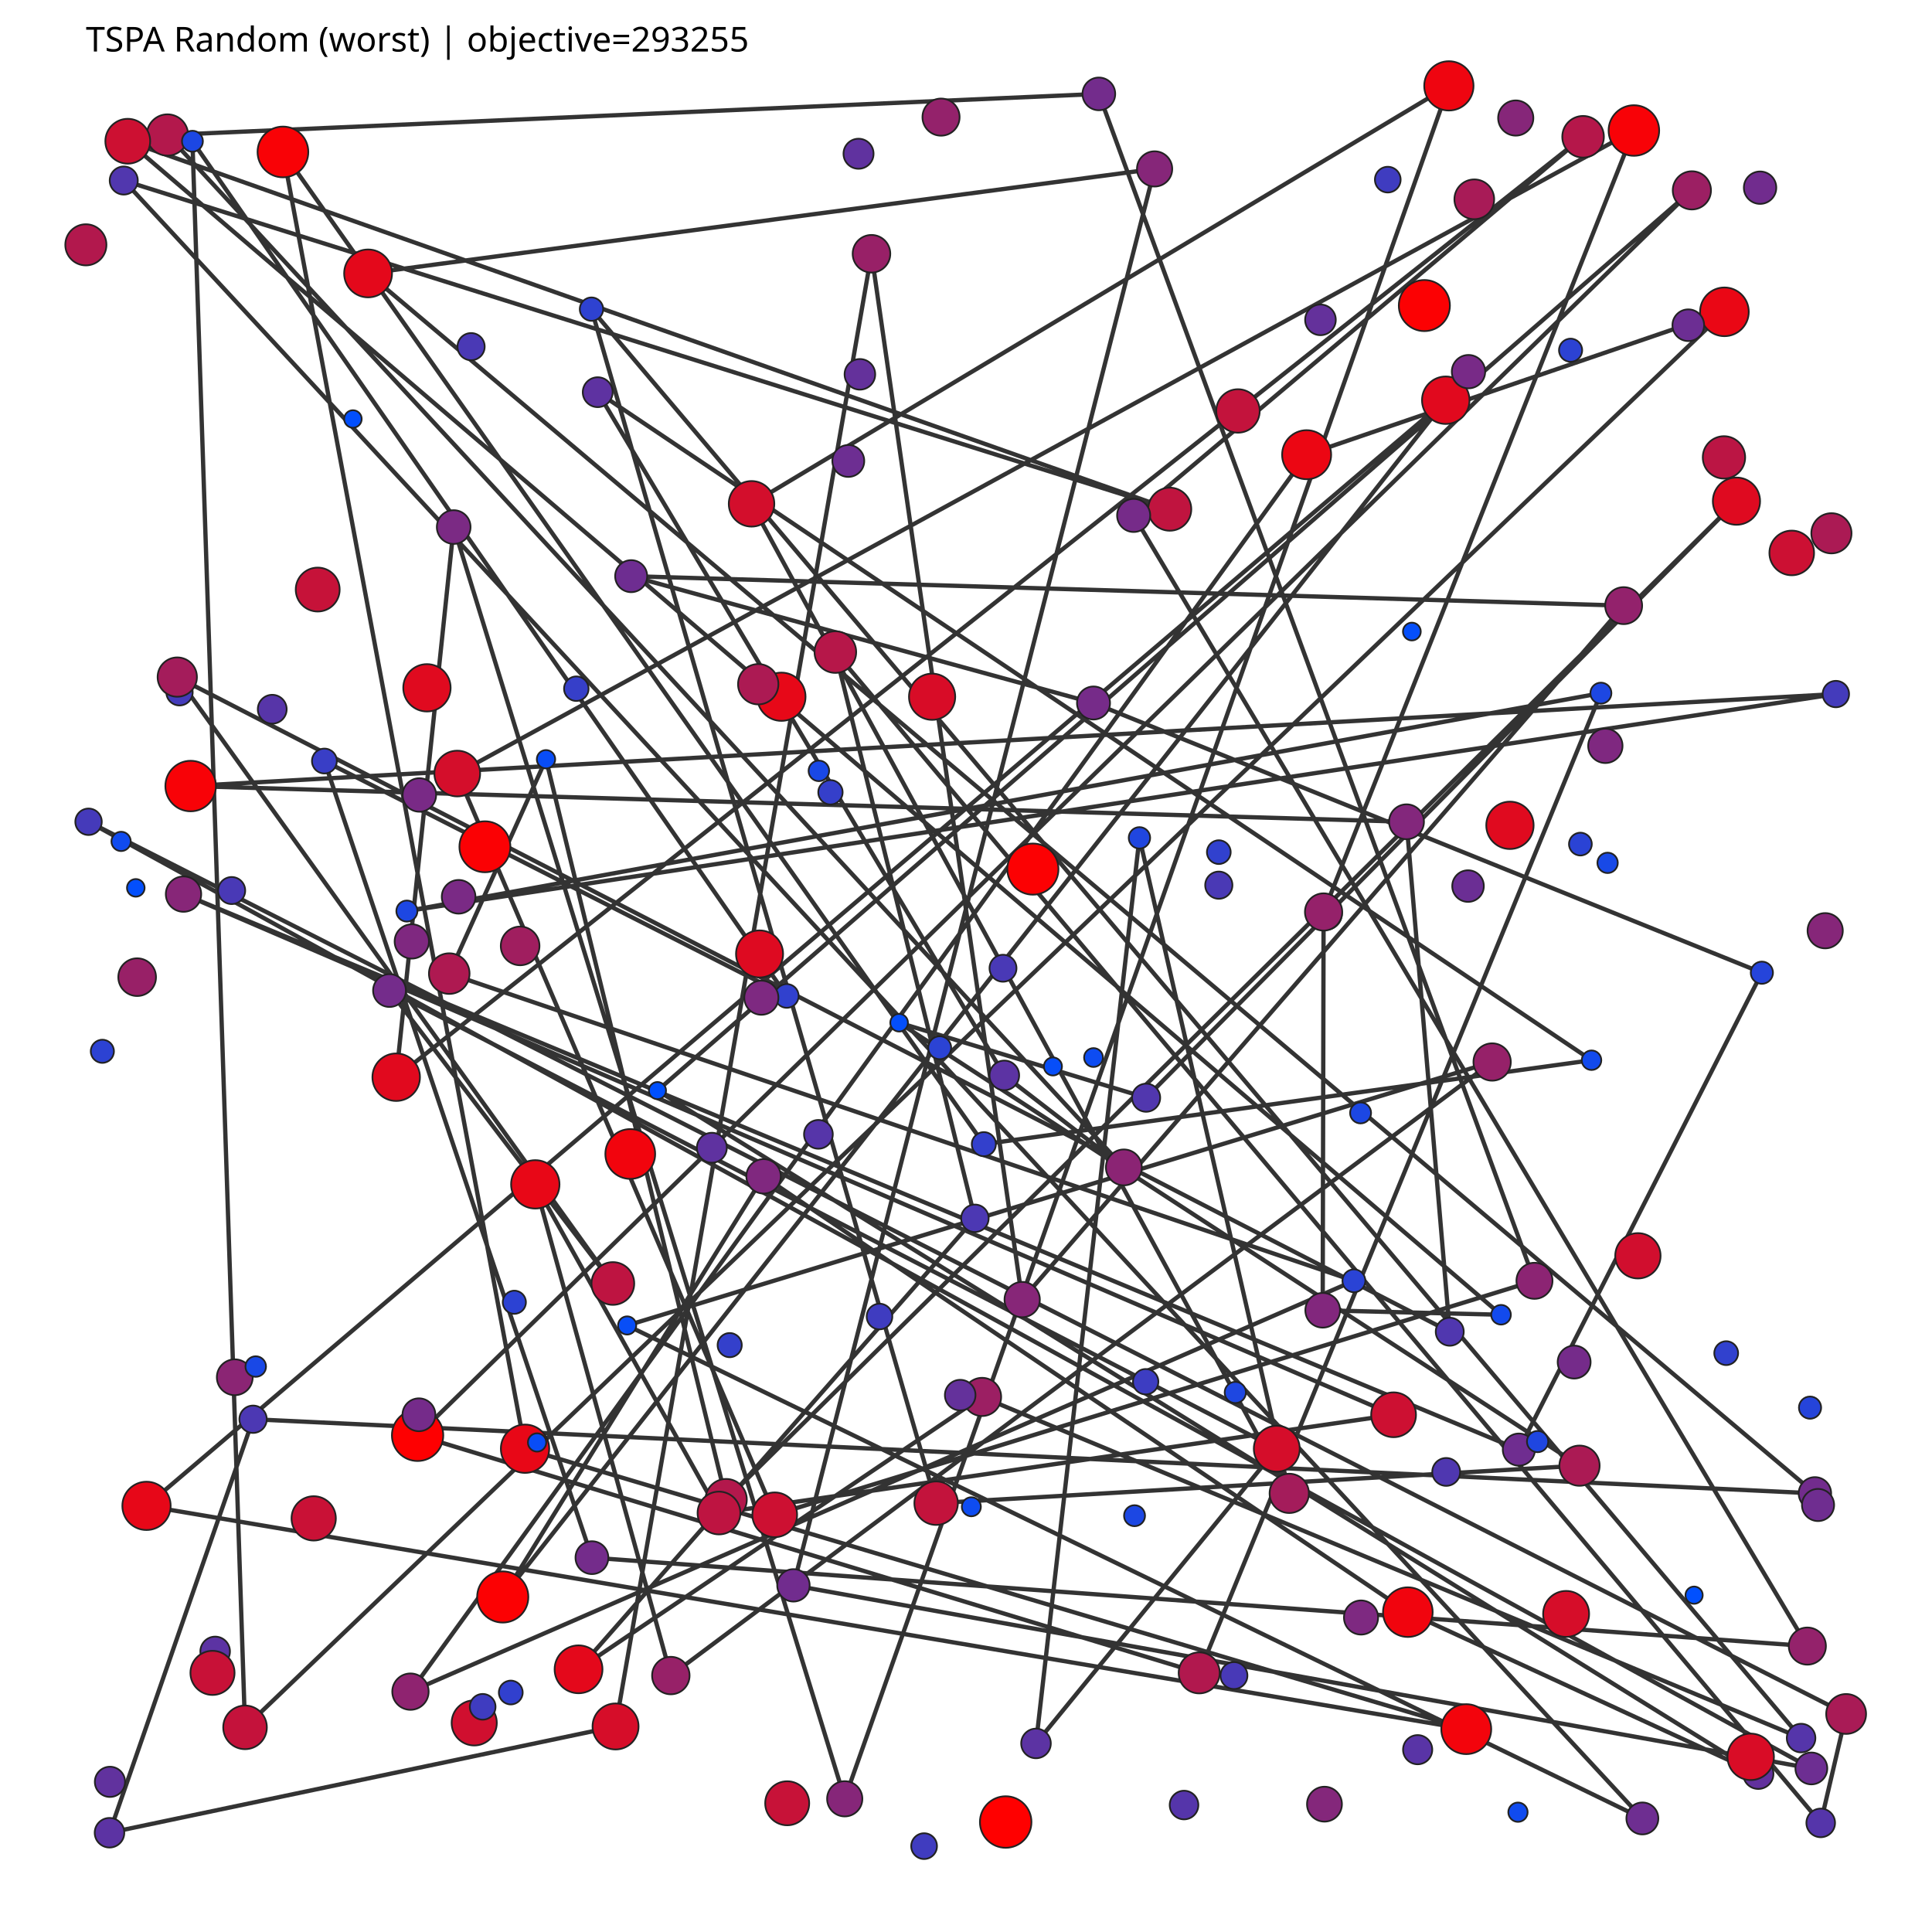
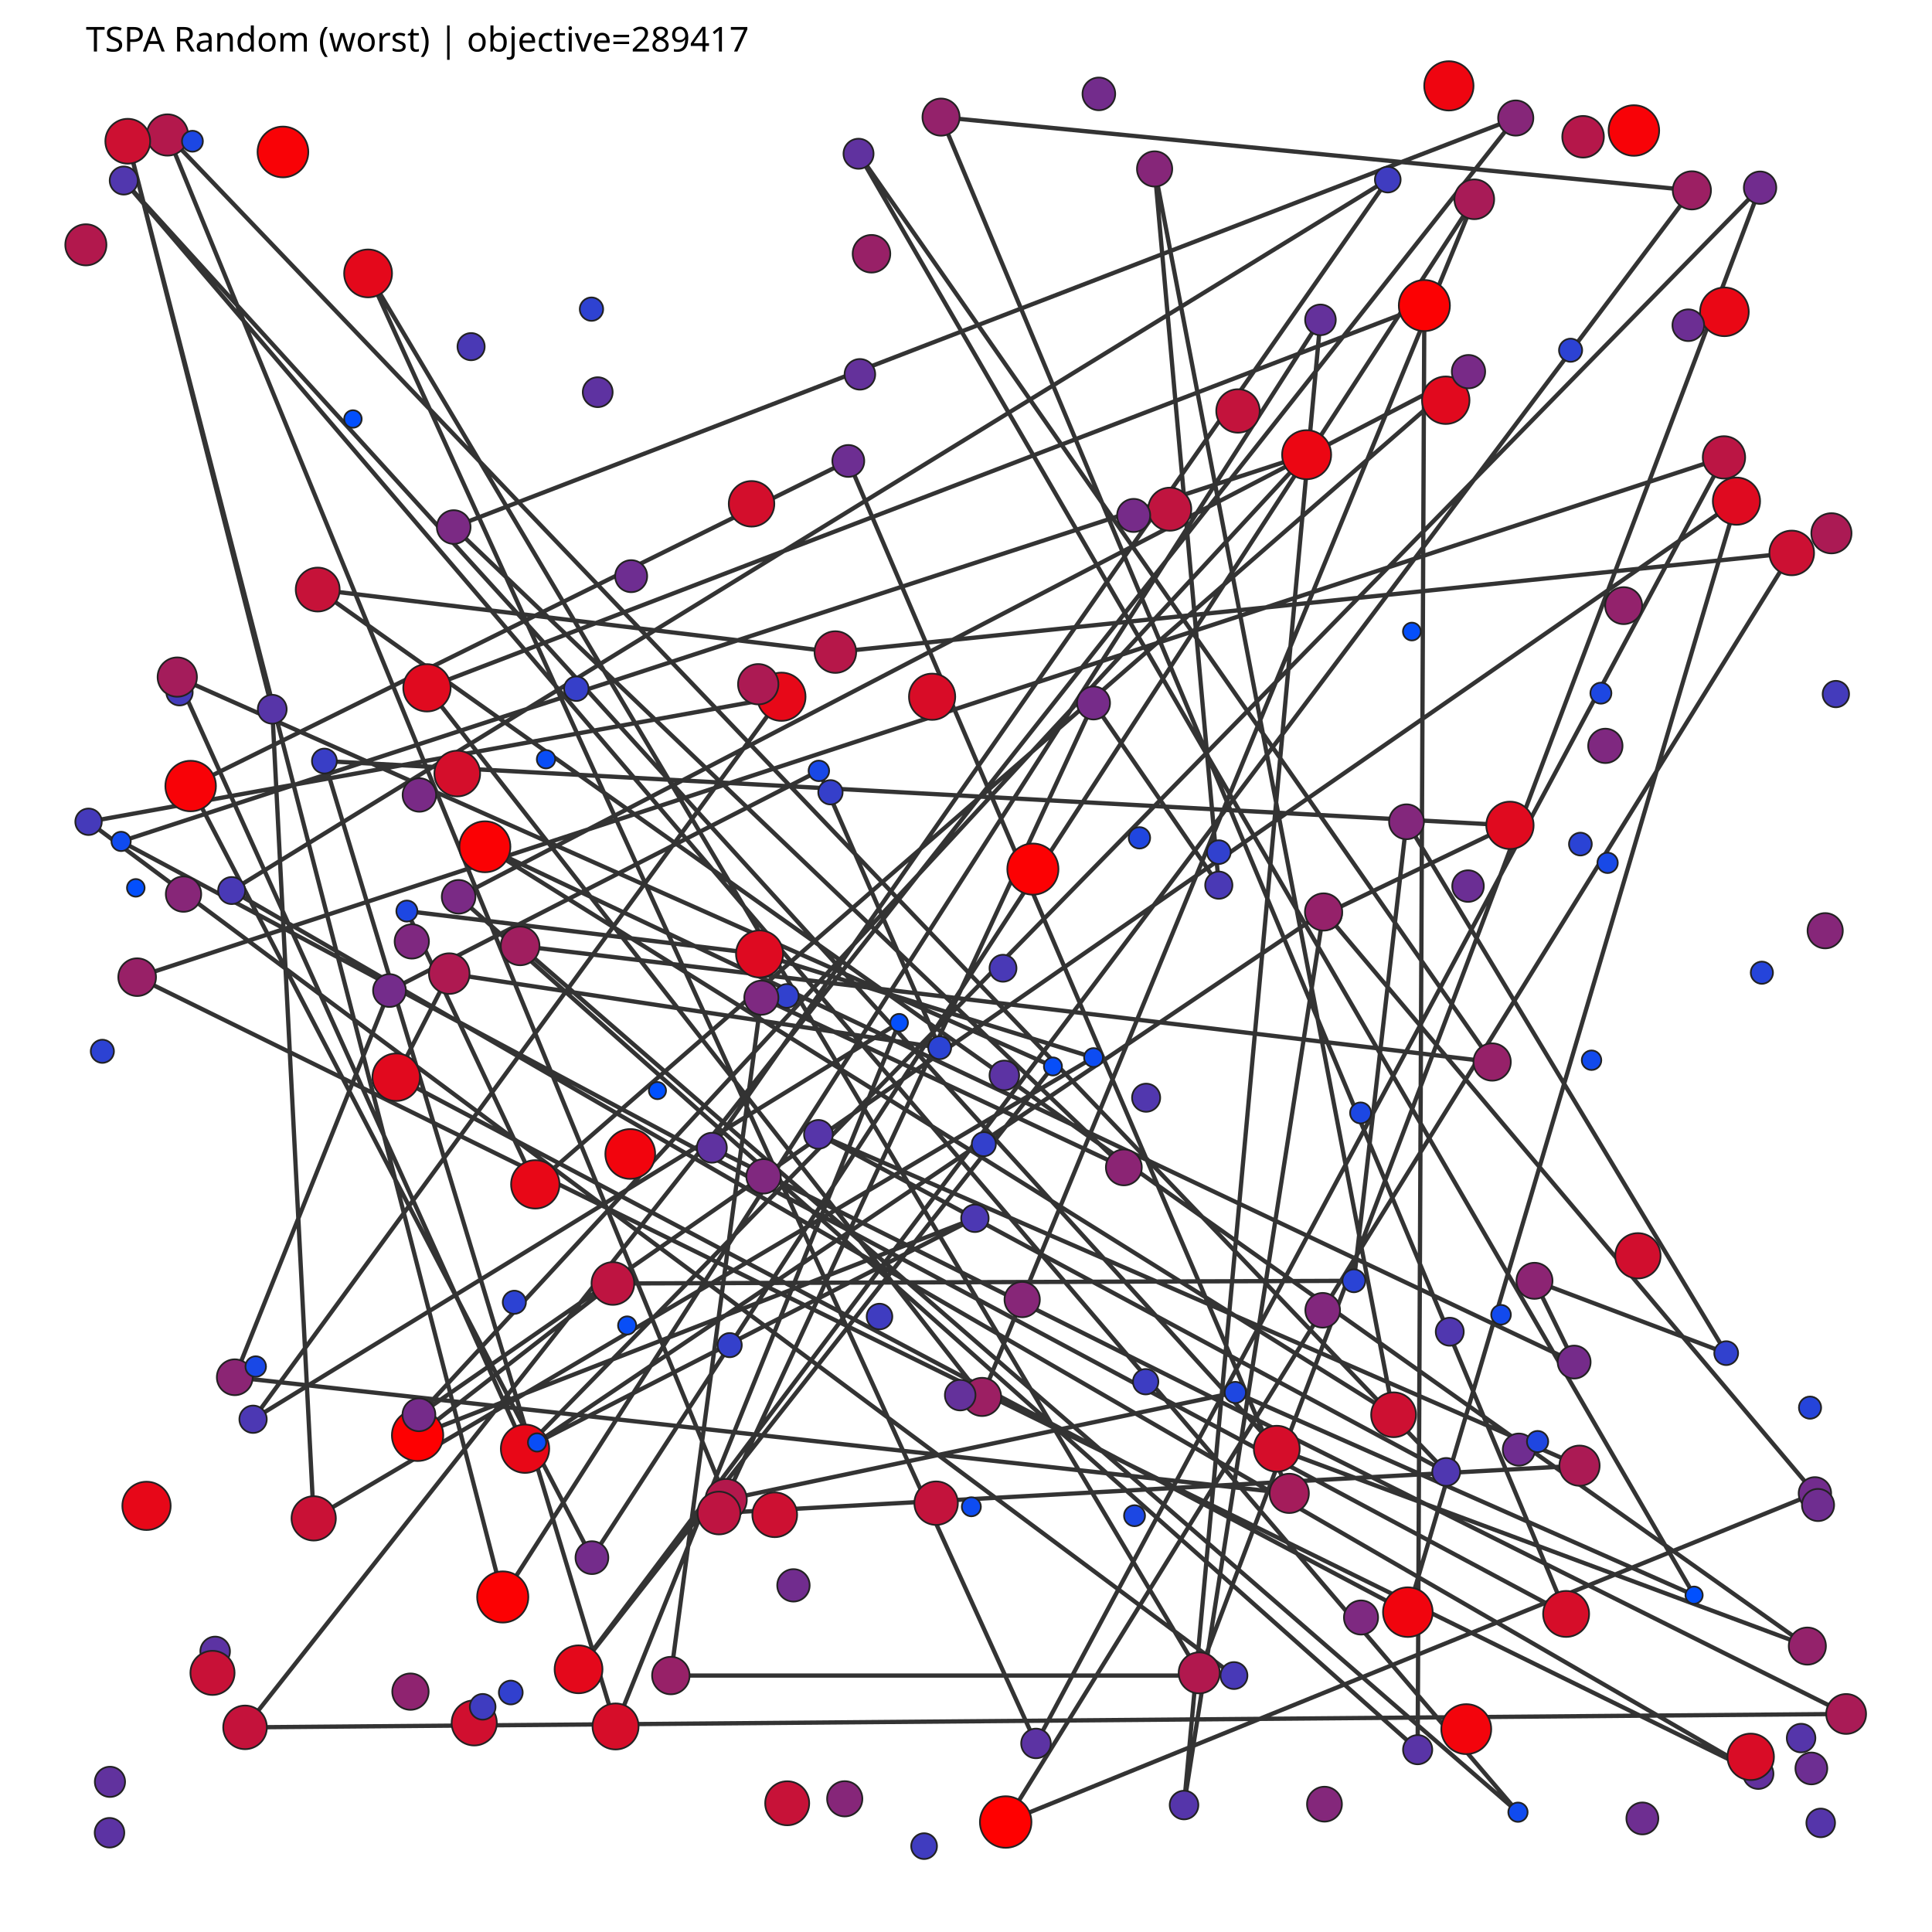
<svg xmlns="http://www.w3.org/2000/svg" width="900" height="900" viewBox="0 0 900 900">
  <rect width="100%" height="100%" fill="white" />
-   <text x="40" y="24" font-family="sans-serif" font-size="16">TSPA Random (worst) | objective=293255</text>
-   <polyline fill="none" stroke="#333333" stroke-width="2" points="608.68,211.82 803.30,145.26 114.15,804.67 89.64,65.79 366.50,463.94 151.12,354.52 275.74,725.62 841.93,766.81 528.10,240.11 737.46,63.71 184.56,501.80 211.35,245.52 393.51,837.95 674.94,40.00 350.10,234.70 600.58,695.67 530.80,390.30 482.61,812.16 594.77,674.87 181.44,461.44 285.50,597.90 82.58,315.41 675.35,620.37 655.21,382.81 88.81,366.17 855.22,323.32 189.54,424.41 745.76,322.90 558.63,779.29 194.53,668.63 788.14,88.68 306.27,508.04 819.08,826.30 655.83,751.00 355.70,547.98 234.20,743.93 673.49,186.44 68.25,701.49 683.04,805.50 244.58,674.87 131.80,70.79 458.31,533.00 741.40,493.89 278.44,182.70 467.86,500.96 523.53,543.82 78.01,62.88 511.89,43.74 714.82,596.65 360.90,705.65 213.01,360.35 761.13,60.80 616.58,424.83 616.16,610.38 699.24,612.46 59.52,65.79 544.92,237.20 57.65,84.10 765.08,847.10 292.15,617.45 695.09,494.72 312.50,780.54 249.36,551.72 334.93,704.82 649.18,659.06 85.49,416.51 707.55,675.28 820.74,453.12 509.40,327.48 294.02,268.40 756.36,282.13 476.17,605.39 405.97,118.21 286.75,804.25 51.01,853.76 117.89,661.14 845.46,695.67 171.47,127.37 537.86,78.69 369.62,738.52 843.80,823.81 41.25,382.81 860.00,798.43 848.16,849.18 389.14,303.76 454.15,567.53 269.51,777.63 457.48,650.74 839.02,809.66 275.53,144.01 436.08,700.24 735.80,682.77 418.84,476.42 533.91,511.36 808.91,233.46 338.26,698.58 254.35,353.69 209.28,453.54 630.70,596.65 191.21,788.03 608.68,211.82 " />
+   <text x="40" y="24" font-family="sans-serif" font-size="16">TSPA Random (worst) | objective=289417</text>
+   <polyline fill="none" stroke="#333333" stroke-width="2" points="608.68,211.82 195.15,659.06 808.91,233.46 655.83,751.00 184.56,501.80 209.28,453.54 437.75,488.07 381.46,359.10 181.44,461.44 109.37,641.58 600.58,695.67 395.17,214.73 88.81,366.17 275.74,725.62 686.78,92.84 457.48,650.74 198.89,320.41 663.52,142.34 660.40,815.07 213.64,417.76 684.08,173.13 249.36,551.72 189.54,424.41 353.83,444.38 509.40,492.64 146.13,707.32 126.82,330.39 59.52,65.79 234.20,743.93 615.12,149.00 551.57,840.86 616.58,424.83 250.19,671.95 454.15,567.53 194.53,668.63 285.50,597.90 630.70,596.65 655.21,382.81 804.13,630.35 714.82,596.65 733.30,634.51 225.89,394.46 649.18,659.06 537.86,78.69 567.77,412.35 509.40,327.48 334.93,704.82 735.80,682.77 381.25,528.42 673.69,685.68 78.01,62.88 338.26,698.58 575.45,648.66 789.17,743.09 399.94,71.62 695.09,494.72 242.30,440.64 707.13,844.19 57.65,84.10 594.77,674.87 841.93,766.81 148.00,274.64 389.14,303.76 834.66,257.58 468.49,848.77 845.46,695.67 617.61,425.66 703.39,384.47 151.12,354.52 286.75,804.25 418.84,476.42 117.89,661.14 364.01,324.57 41.25,382.81 574.83,780.54 312.50,780.54 354.67,464.77 523.53,543.82 211.35,245.52 706.09,54.98 114.15,804.67 860.00,798.43 331.61,534.66 646.48,83.68 107.92,414.85 819.08,826.30 63.89,455.20 803.09,213.07 482.61,812.16 171.47,127.37 558.63,779.29 819.91,87.43 244.58,674.87 82.58,315.41 490.50,496.80 269.51,777.63 788.14,88.68 438.37,54.56 729.56,751.83 56.41,391.96 608.68,211.82 " />
  <circle cx="649.18" cy="659.06" r="10.44" fill="rgb(205,16,50)" stroke="#222" stroke-width="0.8" />
  <circle cx="745.76" cy="322.90" r="4.90" fill="rgb(29,71,226)" stroke="#222" stroke-width="0.8" />
  <circle cx="237.94" cy="788.44" r="5.55" fill="rgb(49,64,206)" stroke="#222" stroke-width="0.8" />
  <circle cx="736.21" cy="393.21" r="5.31" fill="rgb(42,67,213)" stroke="#222" stroke-width="0.8" />
  <circle cx="294.02" cy="268.40" r="7.46" fill="rgb(110,45,145)" stroke="#222" stroke-width="0.8" />
  <circle cx="405.97" cy="118.21" r="8.76" fill="rgb(152,32,103)" stroke="#222" stroke-width="0.8" />
  <circle cx="834.66" cy="257.58" r="10.40" fill="rgb(204,16,51)" stroke="#222" stroke-width="0.8" />
  <circle cx="78.01" cy="62.88" r="9.62" fill="rgb(179,24,76)" stroke="#222" stroke-width="0.8" />
  <circle cx="617.61" cy="425.66" r="7.50" fill="rgb(111,45,144)" stroke="#222" stroke-width="0.8" />
  <circle cx="567.77" cy="396.96" r="5.53" fill="rgb(49,65,206)" stroke="#222" stroke-width="0.8" />
  <circle cx="312.50" cy="780.54" r="8.73" fill="rgb(151,33,104)" stroke="#222" stroke-width="0.8" />
  <circle cx="85.49" cy="416.51" r="8.24" fill="rgb(135,38,120)" stroke="#222" stroke-width="0.8" />
  <circle cx="184.56" cy="501.80" r="11.07" fill="rgb(225,9,30)" stroke="#222" stroke-width="0.8" />
  <circle cx="594.77" cy="674.87" r="10.69" fill="rgb(213,13,42)" stroke="#222" stroke-width="0.8" />
  <circle cx="198.89" cy="320.41" r="11.03" fill="rgb(224,10,31)" stroke="#222" stroke-width="0.8" />
  <circle cx="544.92" cy="237.20" r="10.03" fill="rgb(192,20,63)" stroke="#222" stroke-width="0.8" />
  <circle cx="386.86" cy="369.08" r="5.67" fill="rgb(53,63,202)" stroke="#222" stroke-width="0.8" />
  <circle cx="788.14" cy="88.68" r="8.90" fill="rgb(156,31,99)" stroke="#222" stroke-width="0.8" />
  <circle cx="350.10" cy="234.70" r="10.61" fill="rgb(211,14,44)" stroke="#222" stroke-width="0.8" />
  <circle cx="737.46" cy="63.71" r="9.69" fill="rgb(181,23,74)" stroke="#222" stroke-width="0.8" />
  <circle cx="558.63" cy="779.29" r="9.56" fill="rgb(177,24,78)" stroke="#222" stroke-width="0.8" />
  <circle cx="853.15" cy="248.43" r="9.36" fill="rgb(171,26,84)" stroke="#222" stroke-width="0.8" />
  <circle cx="366.71" cy="840.03" r="10.25" fill="rgb(199,18,56)" stroke="#222" stroke-width="0.8" />
  <circle cx="249.36" cy="551.72" r="11.27" fill="rgb(232,7,23)" stroke="#222" stroke-width="0.8" />
  <circle cx="686.78" cy="92.84" r="9.26" fill="rgb(168,27,87)" stroke="#222" stroke-width="0.8" />
  <circle cx="393.51" cy="837.95" r="8.21" fill="rgb(134,38,121)" stroke="#222" stroke-width="0.8" />
  <circle cx="860.00" cy="798.43" r="9.29" fill="rgb(169,27,86)" stroke="#222" stroke-width="0.8" />
  <circle cx="338.26" cy="698.58" r="9.63" fill="rgb(179,24,76)" stroke="#222" stroke-width="0.8" />
  <circle cx="331.61" cy="534.66" r="6.97" fill="rgb(95,50,160)" stroke="#222" stroke-width="0.8" />
  <circle cx="761.55" cy="60.39" r="5.98" fill="rgb(63,60,192)" stroke="#222" stroke-width="0.8" />
  <circle cx="239.60" cy="606.64" r="5.39" fill="rgb(44,66,211)" stroke="#222" stroke-width="0.8" />
  <circle cx="57.65" cy="84.10" r="6.54" fill="rgb(81,55,174)" stroke="#222" stroke-width="0.8" />
  <circle cx="220.91" cy="802.59" r="10.52" fill="rgb(208,15,47)" stroke="#222" stroke-width="0.8" />
  <circle cx="530.80" cy="390.30" r="4.99" fill="rgb(32,70,223)" stroke="#222" stroke-width="0.8" />
  <circle cx="576.70" cy="191.44" r="10.12" fill="rgb(195,19,60)" stroke="#222" stroke-width="0.8" />
  <circle cx="366.50" cy="463.94" r="5.53" fill="rgb(49,65,206)" stroke="#222" stroke-width="0.8" />
  <circle cx="509.40" cy="492.64" r="4.39" fill="rgb(13,76,242)" stroke="#222" stroke-width="0.8" />
  <circle cx="850.24" cy="433.57" r="8.21" fill="rgb(134,38,121)" stroke="#222" stroke-width="0.8" />
  <circle cx="211.35" cy="245.52" r="7.85" fill="rgb(123,42,132)" stroke="#222" stroke-width="0.8" />
  <circle cx="511.89" cy="43.74" r="7.62" fill="rgb(115,44,140)" stroke="#222" stroke-width="0.8" />
  <circle cx="244.58" cy="674.87" r="11.26" fill="rgb(232,7,23)" stroke="#222" stroke-width="0.8" />
  <circle cx="476.17" cy="605.39" r="8.23" fill="rgb(135,38,120)" stroke="#222" stroke-width="0.8" />
  <circle cx="707.55" cy="675.28" r="7.49" fill="rgb(111,45,144)" stroke="#222" stroke-width="0.8" />
  <circle cx="714.82" cy="596.65" r="8.40" fill="rgb(140,36,115)" stroke="#222" stroke-width="0.8" />
  <circle cx="213.01" cy="360.35" r="10.65" fill="rgb(212,14,43)" stroke="#222" stroke-width="0.8" />
  <circle cx="409.71" cy="613.29" r="5.97" fill="rgb(63,60,192)" stroke="#222" stroke-width="0.8" />
  <circle cx="803.09" cy="213.07" r="9.87" fill="rgb(187,21,68)" stroke="#222" stroke-width="0.8" />
  <circle cx="820.74" cy="453.12" r="5.17" fill="rgb(37,68,218)" stroke="#222" stroke-width="0.8" />
  <circle cx="89.64" cy="65.79" r="4.88" fill="rgb(28,71,227)" stroke="#222" stroke-width="0.8" />
  <circle cx="107.92" cy="414.85" r="6.30" fill="rgb(73,57,182)" stroke="#222" stroke-width="0.8" />
  <circle cx="748.88" cy="401.95" r="4.75" fill="rgb(24,73,231)" stroke="#222" stroke-width="0.8" />
  <circle cx="381.46" cy="359.10" r="4.79" fill="rgb(25,72,230)" stroke="#222" stroke-width="0.8" />
  <circle cx="467.24" cy="451.04" r="6.28" fill="rgb(73,57,182)" stroke="#222" stroke-width="0.8" />
  <circle cx="458.31" cy="533.00" r="5.61" fill="rgb(51,64,204)" stroke="#222" stroke-width="0.8" />
  <circle cx="567.77" cy="412.35" r="6.34" fill="rgb(74,57,181)" stroke="#222" stroke-width="0.8" />
  <circle cx="819.91" cy="87.43" r="7.55" fill="rgb(113,44,142)" stroke="#222" stroke-width="0.8" />
  <circle cx="673.49" cy="186.44" r="11.06" fill="rgb(225,9,30)" stroke="#222" stroke-width="0.8" />
  <circle cx="707.13" cy="844.19" r="4.50" fill="rgb(16,75,239)" stroke="#222" stroke-width="0.8" />
  <circle cx="528.51" cy="706.07" r="4.89" fill="rgb(28,71,227)" stroke="#222" stroke-width="0.8" />
  <circle cx="756.36" cy="282.13" r="8.61" fill="rgb(147,34,108)" stroke="#222" stroke-width="0.8" />
  <circle cx="83.62" cy="322.49" r="6.14" fill="rgb(68,59,187)" stroke="#222" stroke-width="0.8" />
  <circle cx="457.48" cy="650.74" r="8.90" fill="rgb(156,31,99)" stroke="#222" stroke-width="0.8" />
  <circle cx="528.10" cy="240.11" r="7.71" fill="rgb(118,43,137)" stroke="#222" stroke-width="0.8" />
  <circle cx="63.26" cy="413.60" r="4.11" fill="rgb(3,79,252)" stroke="#222" stroke-width="0.8" />
  <circle cx="765.08" cy="847.10" r="7.44" fill="rgb(110,46,145)" stroke="#222" stroke-width="0.8" />
  <circle cx="600.58" cy="695.67" r="9.15" fill="rgb(164,28,91)" stroke="#222" stroke-width="0.8" />
  <circle cx="148.00" cy="274.64" r="10.23" fill="rgb(198,18,57)" stroke="#222" stroke-width="0.8" />
  <circle cx="418.84" cy="476.42" r="4.12" fill="rgb(4,79,251)" stroke="#222" stroke-width="0.8" />
  <circle cx="225.89" cy="394.46" r="11.87" fill="rgb(251,1,4)" stroke="#222" stroke-width="0.8" />
  <circle cx="100.23" cy="769.30" r="6.90" fill="rgb(92,51,163)" stroke="#222" stroke-width="0.8" />
  <circle cx="360.90" cy="705.65" r="10.42" fill="rgb(205,16,50)" stroke="#222" stroke-width="0.8" />
  <circle cx="278.44" cy="182.70" r="6.96" fill="rgb(94,50,161)" stroke="#222" stroke-width="0.8" />
  <circle cx="616.16" cy="610.38" r="8.08" fill="rgb(130,39,125)" stroke="#222" stroke-width="0.8" />
  <circle cx="447.30" cy="649.90" r="7.13" fill="rgb(100,49,155)" stroke="#222" stroke-width="0.8" />
  <circle cx="481.16" cy="404.86" r="11.91" fill="rgb(252,1,3)" stroke="#222" stroke-width="0.8" />
  <circle cx="841.93" cy="766.81" r="8.65" fill="rgb(148,34,107)" stroke="#222" stroke-width="0.8" />
  <circle cx="268.47" cy="320.82" r="5.71" fill="rgb(54,63,201)" stroke="#222" stroke-width="0.8" />
  <circle cx="40.00" cy="114.05" r="9.58" fill="rgb(178,24,77)" stroke="#222" stroke-width="0.8" />
  <circle cx="848.16" cy="849.18" r="6.67" fill="rgb(85,53,170)" stroke="#222" stroke-width="0.8" />
  <circle cx="761.13" cy="60.80" r="11.78" fill="rgb(248,2,7)" stroke="#222" stroke-width="0.8" />
  <circle cx="164.41" cy="195.18" r="4.08" fill="rgb(3,79,252)" stroke="#222" stroke-width="0.8" />
  <circle cx="695.09" cy="494.72" r="8.70" fill="rgb(150,33,105)" stroke="#222" stroke-width="0.8" />
  <circle cx="82.58" cy="315.41" r="9.16" fill="rgb(164,28,91)" stroke="#222" stroke-width="0.8" />
  <circle cx="191.83" cy="438.56" r="7.99" fill="rgb(127,40,128)" stroke="#222" stroke-width="0.8" />
  <circle cx="533.70" cy="643.66" r="5.91" fill="rgb(61,61,194)" stroke="#222" stroke-width="0.8" />
  <circle cx="683.87" cy="412.77" r="7.36" fill="rgb(107,46,148)" stroke="#222" stroke-width="0.8" />
  <circle cx="803.30" cy="145.26" r="11.34" fill="rgb(234,7,21)" stroke="#222" stroke-width="0.8" />
  <circle cx="339.92" cy="626.61" r="5.63" fill="rgb(52,64,203)" stroke="#222" stroke-width="0.8" />
  <circle cx="819.08" cy="826.30" r="7.06" fill="rgb(98,49,157)" stroke="#222" stroke-width="0.8" />
  <circle cx="716.27" cy="671.54" r="4.96" fill="rgb(31,70,224)" stroke="#222" stroke-width="0.8" />
  <circle cx="213.64" cy="417.76" r="7.84" fill="rgb(122,42,133)" stroke="#222" stroke-width="0.8" />
  <circle cx="219.45" cy="161.48" r="6.33" fill="rgb(74,57,181)" stroke="#222" stroke-width="0.8" />
  <circle cx="191.21" cy="788.03" r="8.47" fill="rgb(143,35,112)" stroke="#222" stroke-width="0.8" />
  <circle cx="741.40" cy="493.89" r="4.55" fill="rgb(18,74,237)" stroke="#222" stroke-width="0.8" />
  <circle cx="98.99" cy="779.29" r="10.28" fill="rgb(200,17,55)" stroke="#222" stroke-width="0.8" />
  <circle cx="109.37" cy="641.58" r="8.35" fill="rgb(139,37,116)" stroke="#222" stroke-width="0.8" />
  <circle cx="334.93" cy="704.82" r="9.97" fill="rgb(190,20,65)" stroke="#222" stroke-width="0.8" />
  <circle cx="119.13" cy="636.59" r="4.79" fill="rgb(25,72,230)" stroke="#222" stroke-width="0.8" />
  <circle cx="369.62" cy="738.52" r="7.55" fill="rgb(113,44,142)" stroke="#222" stroke-width="0.8" />
  <circle cx="523.53" cy="543.82" r="8.36" fill="rgb(139,36,116)" stroke="#222" stroke-width="0.8" />
  <circle cx="195.36" cy="370.33" r="7.80" fill="rgb(121,42,134)" stroke="#222" stroke-width="0.8" />
  <circle cx="786.47" cy="151.50" r="7.38" fill="rgb(108,46,147)" stroke="#222" stroke-width="0.8" />
  <circle cx="355.70" cy="547.98" r="8.02" fill="rgb(128,40,127)" stroke="#222" stroke-width="0.8" />
  <circle cx="735.80" cy="682.77" r="9.37" fill="rgb(171,26,84)" stroke="#222" stroke-width="0.8" />
  <circle cx="51.01" cy="853.76" r="6.89" fill="rgb(92,51,163)" stroke="#222" stroke-width="0.8" />
  <circle cx="683.04" cy="805.50" r="11.63" fill="rgb(243,4,12)" stroke="#222" stroke-width="0.8" />
  <circle cx="699.24" cy="612.46" r="4.58" fill="rgb(18,74,237)" stroke="#222" stroke-width="0.8" />
  <circle cx="789.17" cy="743.09" r="4.02" fill="rgb(1,80,254)" stroke="#222" stroke-width="0.8" />
  <circle cx="126.82" cy="330.39" r="6.72" fill="rgb(87,53,168)" stroke="#222" stroke-width="0.8" />
  <circle cx="608.68" cy="211.82" r="11.42" fill="rgb(236,6,19)" stroke="#222" stroke-width="0.8" />
  <circle cx="114.15" cy="804.67" r="10.16" fill="rgb(196,18,59)" stroke="#222" stroke-width="0.8" />
  <circle cx="616.99" cy="840.45" r="8.13" fill="rgb(132,39,123)" stroke="#222" stroke-width="0.8" />
  <circle cx="400.57" cy="174.38" r="7.13" fill="rgb(100,49,155)" stroke="#222" stroke-width="0.8" />
  <circle cx="733.30" cy="634.51" r="7.67" fill="rgb(117,43,138)" stroke="#222" stroke-width="0.8" />
  <circle cx="430.48" cy="860.00" r="6.00" fill="rgb(64,60,191)" stroke="#222" stroke-width="0.8" />
  <circle cx="399.94" cy="71.62" r="7.00" fill="rgb(96,50,159)" stroke="#222" stroke-width="0.8" />
  <circle cx="41.25" cy="382.81" r="6.16" fill="rgb(69,58,186)" stroke="#222" stroke-width="0.8" />
  <circle cx="763.00" cy="585.00" r="10.56" fill="rgb(209,14,46)" stroke="#222" stroke-width="0.8" />
  <circle cx="468.49" cy="848.77" r="12.00" fill="rgb(255,0,0)" stroke="#222" stroke-width="0.8" />
  <circle cx="63.89" cy="455.20" r="8.78" fill="rgb(152,32,103)" stroke="#222" stroke-width="0.8" />
  <circle cx="146.13" cy="707.32" r="10.32" fill="rgb(201,17,54)" stroke="#222" stroke-width="0.8" />
  <circle cx="436.08" cy="700.24" r="10.13" fill="rgb(195,19,60)" stroke="#222" stroke-width="0.8" />
  <circle cx="815.55" cy="818.40" r="10.82" fill="rgb(217,12,38)" stroke="#222" stroke-width="0.8" />
  <circle cx="189.54" cy="424.41" r="4.91" fill="rgb(29,71,226)" stroke="#222" stroke-width="0.8" />
  <circle cx="729.56" cy="751.83" r="10.71" fill="rgb(214,13,41)" stroke="#222" stroke-width="0.8" />
  <circle cx="194.53" cy="668.63" r="11.96" fill="rgb(254,0,1)" stroke="#222" stroke-width="0.8" />
  <circle cx="131.80" cy="70.79" r="11.82" fill="rgb(249,2,6)" stroke="#222" stroke-width="0.8" />
  <circle cx="117.89" cy="661.14" r="6.37" fill="rgb(76,56,179)" stroke="#222" stroke-width="0.8" />
  <circle cx="703.39" cy="384.47" r="11.03" fill="rgb(224,10,31)" stroke="#222" stroke-width="0.8" />
  <circle cx="51.22" cy="830.05" r="7.04" fill="rgb(97,50,158)" stroke="#222" stroke-width="0.8" />
  <circle cx="804.13" cy="630.35" r="5.55" fill="rgb(49,65,206)" stroke="#222" stroke-width="0.8" />
  <circle cx="533.91" cy="511.36" r="6.55" fill="rgb(81,55,174)" stroke="#222" stroke-width="0.8" />
  <circle cx="254.35" cy="353.69" r="4.28" fill="rgb(9,77,246)" stroke="#222" stroke-width="0.8" />
  <circle cx="389.14" cy="303.76" r="9.70" fill="rgb(182,23,73)" stroke="#222" stroke-width="0.8" />
  <circle cx="575.45" cy="648.66" r="4.95" fill="rgb(30,71,225)" stroke="#222" stroke-width="0.8" />
  <circle cx="452.49" cy="701.91" r="4.44" fill="rgb(14,76,241)" stroke="#222" stroke-width="0.8" />
  <circle cx="646.48" cy="83.68" r="5.99" fill="rgb(63,60,192)" stroke="#222" stroke-width="0.8" />
  <circle cx="171.47" cy="127.37" r="11.15" fill="rgb(228,8,27)" stroke="#222" stroke-width="0.8" />
  <circle cx="634.02" cy="753.50" r="7.95" fill="rgb(126,41,129)" stroke="#222" stroke-width="0.8" />
  <circle cx="395.17" cy="214.73" r="7.43" fill="rgb(109,46,146)" stroke="#222" stroke-width="0.8" />
  <circle cx="454.15" cy="567.53" r="6.40" fill="rgb(76,56,179)" stroke="#222" stroke-width="0.8" />
  <circle cx="292.15" cy="617.45" r="4.24" fill="rgb(8,78,247)" stroke="#222" stroke-width="0.8" />
  <circle cx="655.21" cy="382.81" r="8.12" fill="rgb(131,39,124)" stroke="#222" stroke-width="0.8" />
  <circle cx="509.40" cy="327.48" r="7.69" fill="rgb(118,43,137)" stroke="#222" stroke-width="0.8" />
  <circle cx="437.75" cy="488.07" r="5.34" fill="rgb(43,67,212)" stroke="#222" stroke-width="0.8" />
  <circle cx="285.50" cy="597.90" r="9.95" fill="rgb(190,20,65)" stroke="#222" stroke-width="0.8" />
  <circle cx="845.46" cy="695.67" r="7.56" fill="rgb(114,44,141)" stroke="#222" stroke-width="0.8" />
  <circle cx="855.22" cy="323.32" r="6.15" fill="rgb(68,59,187)" stroke="#222" stroke-width="0.8" />
  <circle cx="209.28" cy="453.54" r="9.46" fill="rgb(174,25,81)" stroke="#222" stroke-width="0.8" />
  <circle cx="56.41" cy="391.96" r="4.50" fill="rgb(16,75,239)" stroke="#222" stroke-width="0.8" />
  <circle cx="675.35" cy="620.37" r="6.52" fill="rgb(80,55,175)" stroke="#222" stroke-width="0.8" />
  <circle cx="673.69" cy="685.68" r="6.49" fill="rgb(79,55,176)" stroke="#222" stroke-width="0.8" />
  <circle cx="151.12" cy="354.52" r="5.79" fill="rgb(57,62,198)" stroke="#222" stroke-width="0.8" />
  <circle cx="839.02" cy="809.66" r="6.66" fill="rgb(85,53,170)" stroke="#222" stroke-width="0.8" />
  <circle cx="537.86" cy="78.69" r="8.21" fill="rgb(134,38,121)" stroke="#222" stroke-width="0.8" />
  <circle cx="808.91" cy="233.46" r="11.00" fill="rgb(223,10,32)" stroke="#222" stroke-width="0.8" />
  <circle cx="354.67" cy="464.77" r="7.95" fill="rgb(126,41,129)" stroke="#222" stroke-width="0.8" />
  <circle cx="275.53" cy="144.01" r="5.44" fill="rgb(46,66,209)" stroke="#222" stroke-width="0.8" />
  <circle cx="574.83" cy="780.54" r="6.27" fill="rgb(72,57,183)" stroke="#222" stroke-width="0.8" />
  <circle cx="843.18" cy="655.73" r="5.17" fill="rgb(37,68,218)" stroke="#222" stroke-width="0.8" />
  <circle cx="181.44" cy="461.44" r="7.64" fill="rgb(116,44,139)" stroke="#222" stroke-width="0.8" />
  <circle cx="195.15" cy="659.06" r="7.66" fill="rgb(117,43,138)" stroke="#222" stroke-width="0.8" />
  <circle cx="242.30" cy="440.64" r="9.01" fill="rgb(160,30,95)" stroke="#222" stroke-width="0.8" />
  <circle cx="706.09" cy="54.98" r="8.20" fill="rgb(134,38,121)" stroke="#222" stroke-width="0.8" />
  <circle cx="657.70" cy="294.20" r="4.15" fill="rgb(5,79,250)" stroke="#222" stroke-width="0.8" />
  <circle cx="655.83" cy="751.00" r="11.56" fill="rgb(241,4,14)" stroke="#222" stroke-width="0.8" />
  <circle cx="269.51" cy="777.63" r="11.15" fill="rgb(228,8,27)" stroke="#222" stroke-width="0.8" />
  <circle cx="88.81" cy="366.17" r="11.77" fill="rgb(248,2,7)" stroke="#222" stroke-width="0.8" />
  <circle cx="47.68" cy="489.73" r="5.39" fill="rgb(44,66,211)" stroke="#222" stroke-width="0.8" />
  <circle cx="747.84" cy="347.45" r="8.00" fill="rgb(127,40,128)" stroke="#222" stroke-width="0.8" />
  <circle cx="846.91" cy="701.08" r="7.49" fill="rgb(111,45,144)" stroke="#222" stroke-width="0.8" />
  <circle cx="224.85" cy="795.10" r="5.99" fill="rgb(63,60,192)" stroke="#222" stroke-width="0.8" />
  <circle cx="353.83" cy="444.38" r="10.96" fill="rgb(222,10,33)" stroke="#222" stroke-width="0.8" />
  <circle cx="364.01" cy="324.57" r="11.24" fill="rgb(231,8,24)" stroke="#222" stroke-width="0.8" />
  <circle cx="633.81" cy="518.44" r="4.89" fill="rgb(28,71,227)" stroke="#222" stroke-width="0.8" />
  <circle cx="438.37" cy="54.56" r="8.65" fill="rgb(148,34,107)" stroke="#222" stroke-width="0.8" />
  <circle cx="630.70" cy="596.65" r="5.33" fill="rgb(42,67,213)" stroke="#222" stroke-width="0.8" />
  <circle cx="490.50" cy="496.80" r="4.21" fill="rgb(7,78,248)" stroke="#222" stroke-width="0.8" />
  <circle cx="731.64" cy="163.15" r="5.39" fill="rgb(44,66,211)" stroke="#222" stroke-width="0.8" />
  <circle cx="467.86" cy="500.96" r="6.90" fill="rgb(92,51,163)" stroke="#222" stroke-width="0.8" />
  <circle cx="306.27" cy="508.04" r="4.00" fill="rgb(0,80,255)" stroke="#222" stroke-width="0.8" />
  <circle cx="482.61" cy="812.16" r="6.90" fill="rgb(92,51,163)" stroke="#222" stroke-width="0.8" />
  <circle cx="660.40" cy="815.07" r="6.80" fill="rgb(89,52,166)" stroke="#222" stroke-width="0.8" />
  <circle cx="286.75" cy="804.25" r="10.72" fill="rgb(214,13,41)" stroke="#222" stroke-width="0.8" />
  <circle cx="684.08" cy="173.13" r="7.77" fill="rgb(120,42,135)" stroke="#222" stroke-width="0.8" />
  <circle cx="381.25" cy="528.42" r="6.70" fill="rgb(86,53,169)" stroke="#222" stroke-width="0.8" />
  <circle cx="615.12" cy="149.00" r="7.14" fill="rgb(100,49,155)" stroke="#222" stroke-width="0.8" />
  <circle cx="250.19" cy="671.95" r="4.27" fill="rgb(9,77,246)" stroke="#222" stroke-width="0.8" />
  <circle cx="68.25" cy="701.49" r="11.25" fill="rgb(231,7,24)" stroke="#222" stroke-width="0.8" />
  <circle cx="275.74" cy="725.62" r="7.65" fill="rgb(116,44,139)" stroke="#222" stroke-width="0.8" />
  <circle cx="434.21" cy="324.57" r="10.77" fill="rgb(216,12,39)" stroke="#222" stroke-width="0.8" />
  <circle cx="293.60" cy="537.57" r="11.60" fill="rgb(242,4,13)" stroke="#222" stroke-width="0.8" />
  <circle cx="551.57" cy="840.86" r="6.67" fill="rgb(85,53,170)" stroke="#222" stroke-width="0.8" />
  <circle cx="843.80" cy="823.81" r="7.42" fill="rgb(109,46,146)" stroke="#222" stroke-width="0.8" />
  <circle cx="616.58" cy="424.83" r="8.68" fill="rgb(149,33,106)" stroke="#222" stroke-width="0.8" />
  <circle cx="663.52" cy="142.34" r="11.90" fill="rgb(252,1,3)" stroke="#222" stroke-width="0.8" />
  <circle cx="353.21" cy="318.74" r="9.40" fill="rgb(172,26,83)" stroke="#222" stroke-width="0.8" />
  <circle cx="674.94" cy="40.00" r="11.48" fill="rgb(239,5,16)" stroke="#222" stroke-width="0.8" />
  <circle cx="234.20" cy="743.93" r="11.92" fill="rgb(252,1,3)" stroke="#222" stroke-width="0.8" />
  <circle cx="59.52" cy="65.79" r="10.44" fill="rgb(205,16,50)" stroke="#222" stroke-width="0.8" />
</svg>
